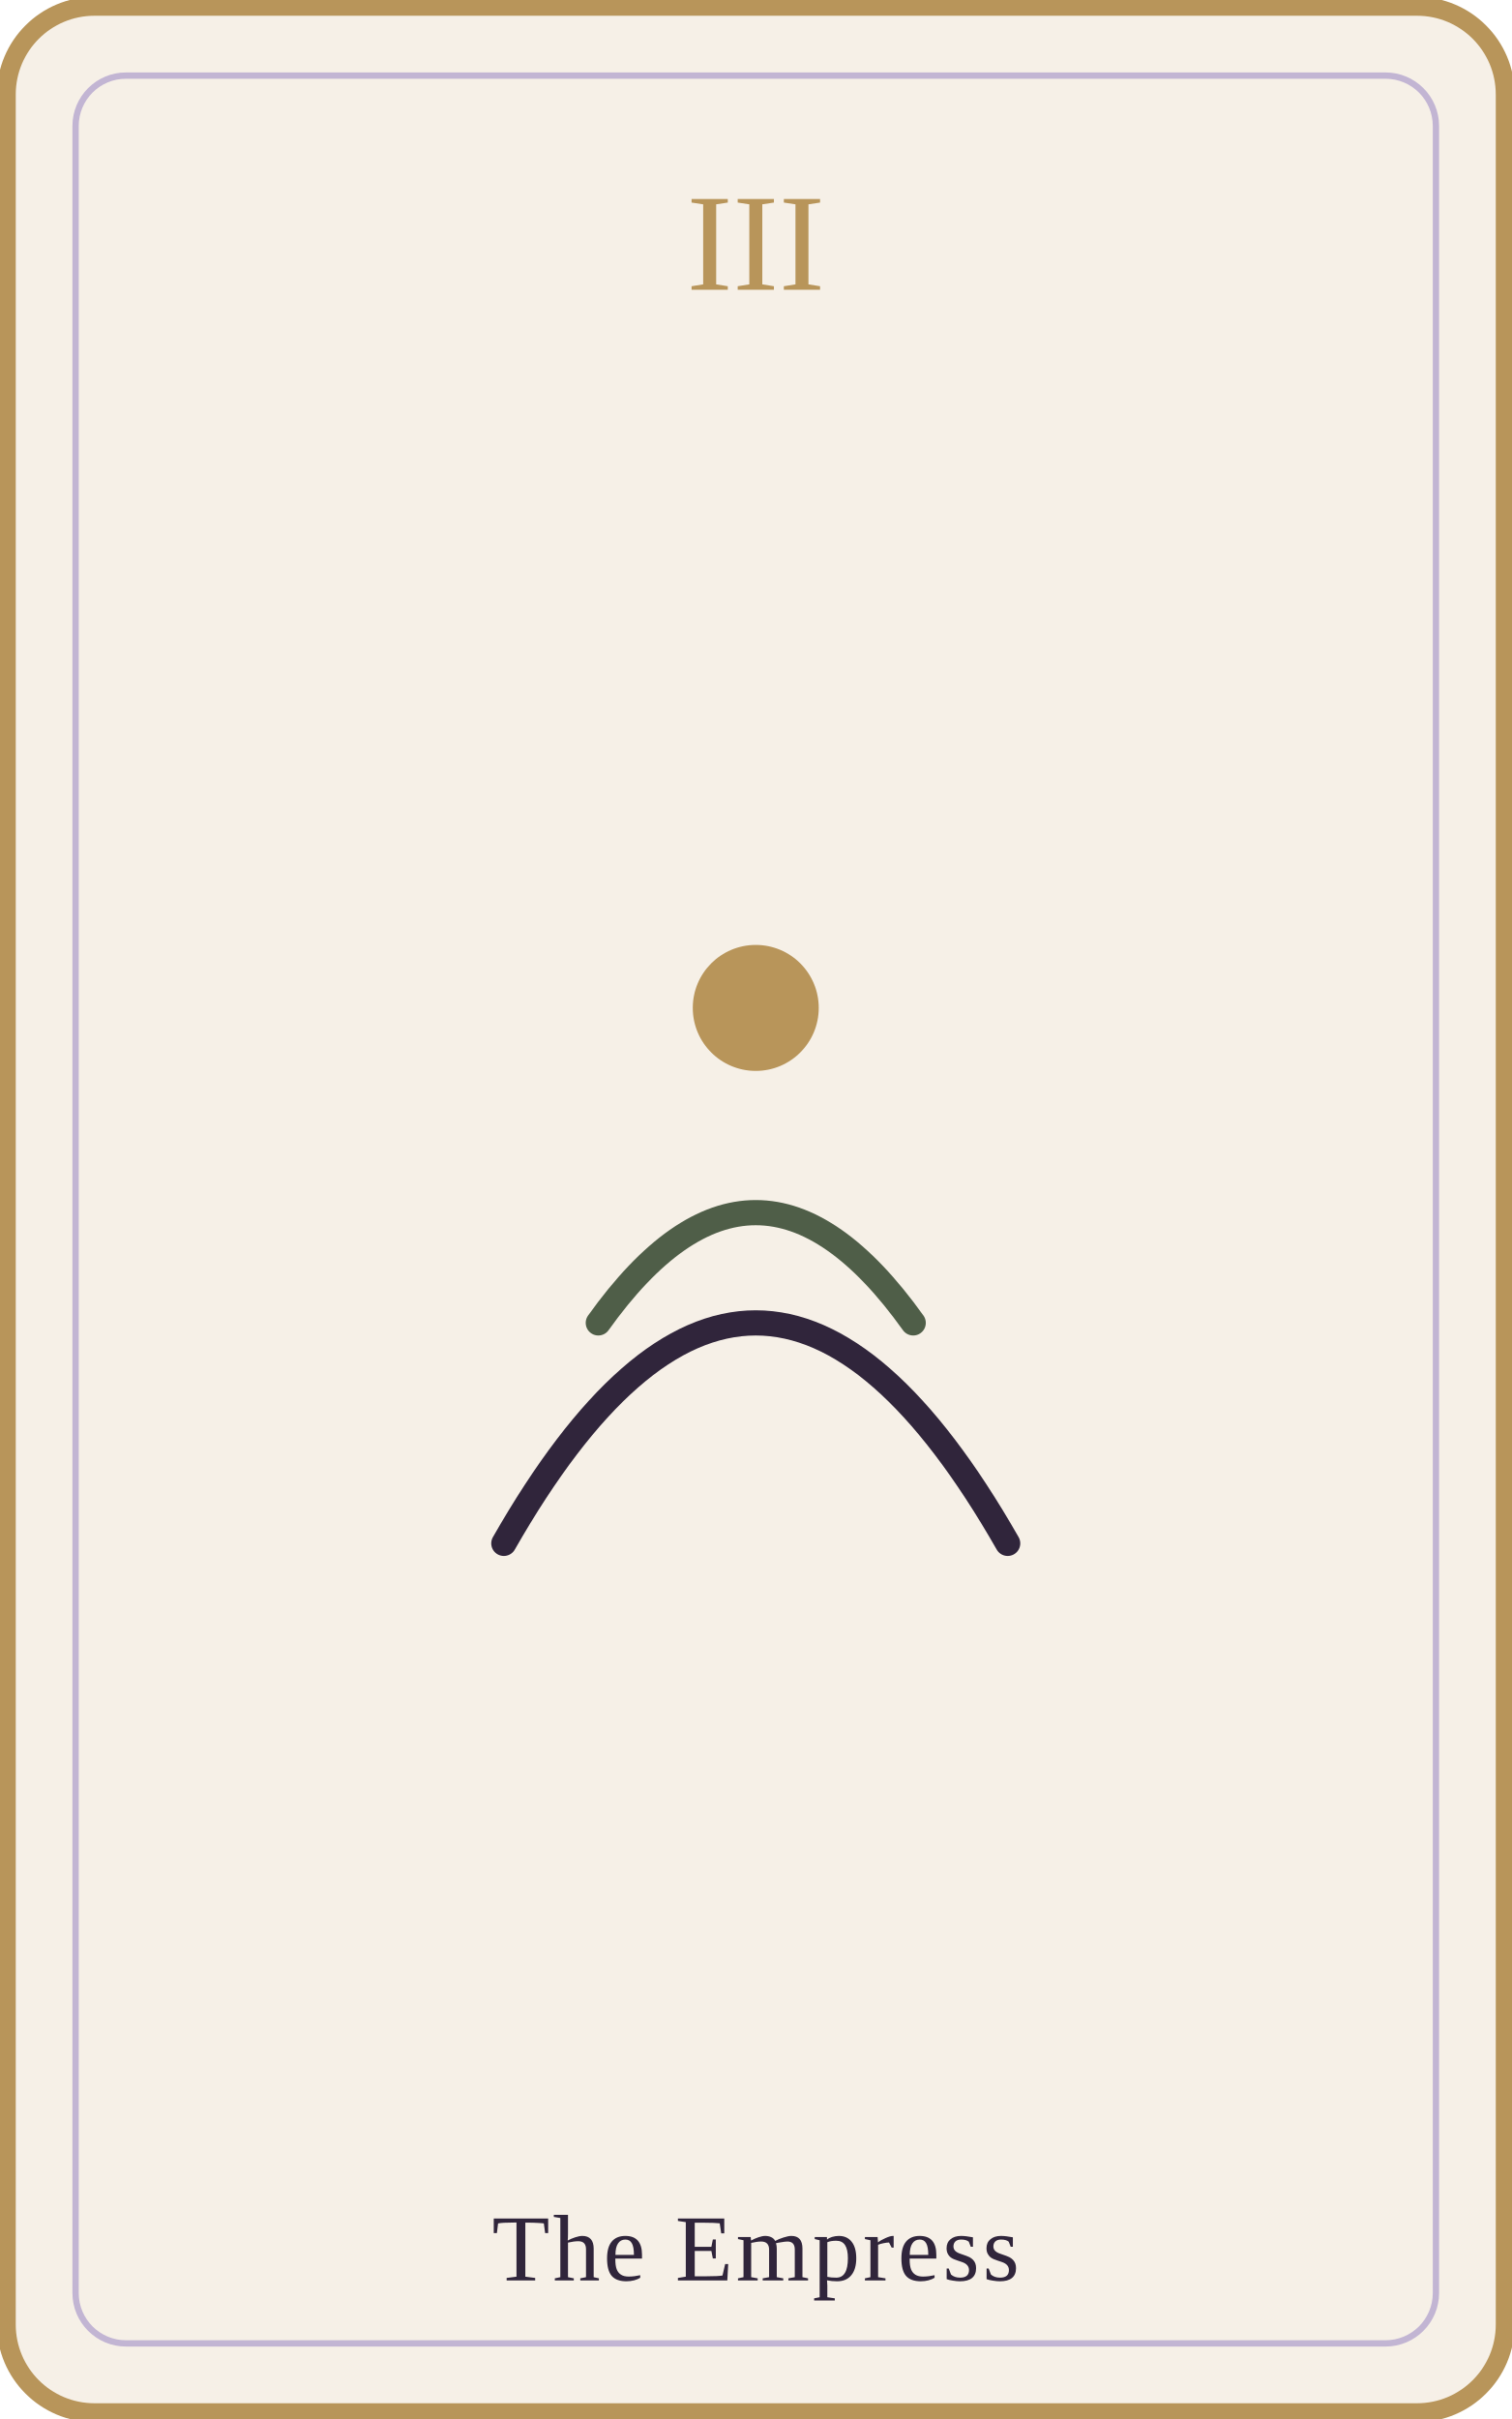
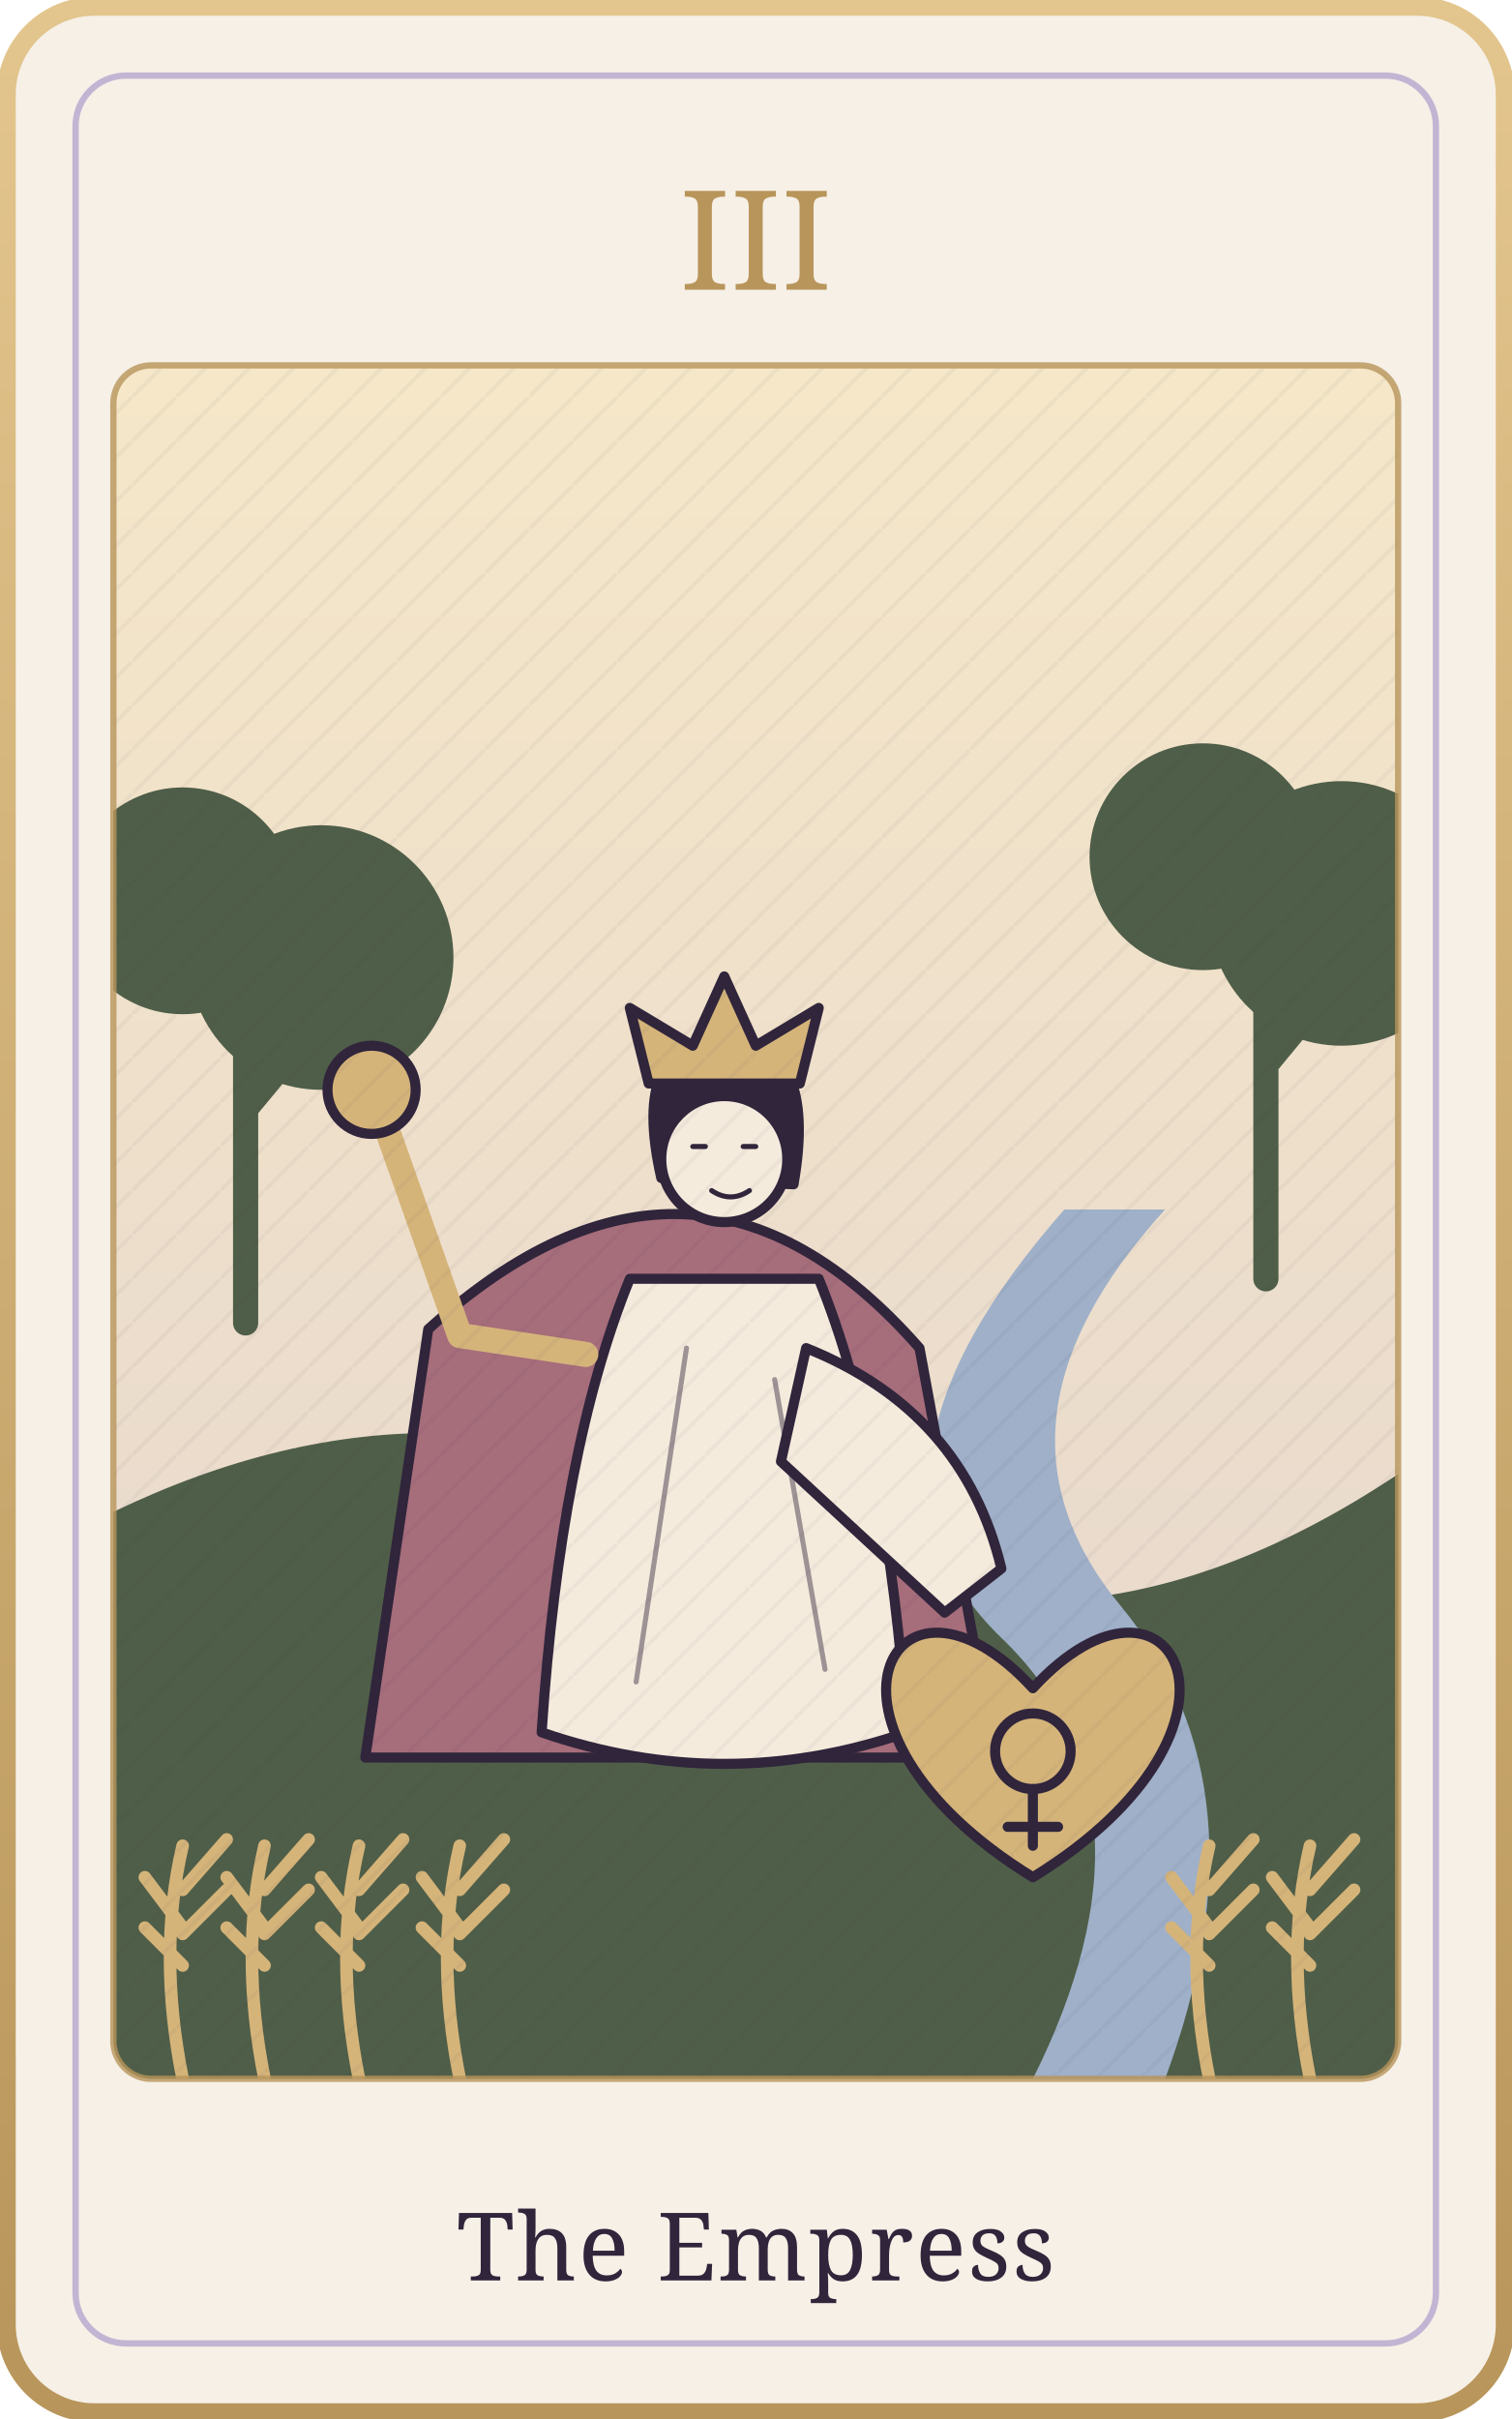
<svg xmlns="http://www.w3.org/2000/svg" viewBox="0 0 240 384" role="img" aria-label="The Empress">
-   <rect x="1" y="1" width="238" height="382" rx="14" fill="#f6f0e7" stroke="#b8955a" stroke-width="3" />
-   <rect x="12" y="12" width="216" height="360" rx="8" fill="none" stroke="#ac9bcb" stroke-width="1" opacity="0.7" />
-   <text x="120" y="46" text-anchor="middle" font-family="Georgia, 'Times New Roman', serif" font-size="22" fill="#b8955a">III</text>
-   <g stroke="#30253b" stroke-width="4" fill="none" stroke-linecap="round" stroke-linejoin="round">
-     <circle cx="120" cy="160" r="10" fill="#b8955a" stroke="none" />
-     <path d="M 80 245 q 40 -70 80 0" />
-     <path d="M 95 210 q 25 -35 50 0" stroke="#4f5e48" />
+   <defs>
+     <linearGradient id="gold" x2="0" y2="1">
+       <stop stop-color="#e3c68e" />
+       <stop offset="1" stop-color="#b8955a" />
+     </linearGradient>
+     <linearGradient id="sky" x2="0" y2="1">
+       <stop stop-color="#211b30" />
+       <stop offset="1" stop-color="#625173" />
+     </linearGradient>
+     <linearGradient id="day" x2="0" y2="1">
+       <stop stop-color="#f5e7c8" />
+       <stop offset="1" stop-color="#e5d6cf" />
+     </linearGradient>
+     <pattern id="engraving" width="7" height="7" patternUnits="userSpaceOnUse">
+       <path d="M0 7 L7 0" stroke="#30253b" opacity=".045" stroke-width=".6" />
+     </pattern>
+     <clipPath id="picture">
+       <rect x="18" y="58" width="204" height="272" rx="6" />
+     </clipPath>
+   </defs>
+   <rect x="1" y="1" width="238" height="382" rx="14" fill="#f6f0e7" stroke="url(#gold)" stroke-width="3" />
+   <rect x="12" y="12" width="216" height="360" rx="8" fill="none" stroke="#ac9bcb" opacity=".7" />
+   <text x="120" y="46" text-anchor="middle" font-family="Georgia,serif" font-size="22" fill="#b8955a">III</text>
+   <g clip-path="url(#picture)" stroke="#30253b" stroke-width="1.6" stroke-linejoin="round" stroke-linecap="round">
+     <rect x="18" y="58" width="204" height="272" fill="url(#day)" stroke="none" />
+     <path d="M39 145 v65 m0-48 l-14-15 m14 29 l19-23" fill="none" stroke="#4f5e48" stroke-width="4" />
+     <circle cx="29" cy="143" r="18" fill="#4f5e48" stroke="none" />
+     <circle cx="51" cy="152" r="21" fill="#4f5e48" stroke="none" />
+     <path d="M201 138 v65 m0-48 l-14-15 m14 29 l19-23" fill="none" stroke="#4f5e48" stroke-width="4" />
+     <circle cx="191" cy="136" r="18" fill="#4f5e48" stroke="none" />
+     <circle cx="213" cy="145" r="21" fill="#4f5e48" stroke="none" />
+     <path d="M18 240 Q72 214 120 242 T222 234 V330 H18 Z" fill="#4f5e48" stroke="none" />
+     <path d="M185 192 Q154 226 178 255 T185 330 H164 Q186 286 159 260 T169 192 Z" fill="#9fb0c8" stroke="none" />
+     <path d="M68 211 q42-38 78 3 l12 65 H58 Z" fill="#a66d7b" />
+     <path d="M100 203 Q89 230 86 275 Q115 285 144 275 Q141 230 130 203 Z" fill="#f5ebdd" />
+     <path d="M109 214 l-8 53 m22-48 l8 46" fill="none" stroke-width=".8" opacity=".45" />
+     <path d="M105 187 q-5-22 10-22 q15 0 11 23 Z" fill="#30253b" />
+     <circle cx="115" cy="184" r="10" fill="#f5ebdd" />
+     <path d="M110 182 h2 m6 0 h2 m-7 7 q3 2 6 0" fill="none" stroke-width=".8" />
+     <path d="M103 172 l-3-12 l10 6 l5-11 l5 11 l10-6 l-3 12 Z" fill="#d5b47a" />
+     <path d="M128 214 Q153 224 159 249 L150 256 L124 232 Z" fill="#f5ebdd" />
+     <path d="M93 215 l-20-3 l-12-34" fill="none" stroke="#d5b47a" stroke-width="4" />
+     <circle cx="59" cy="173" r="7" fill="#d5b47a" />
+     <path d="M164 268 c-22-24-39 6 0 30 c39-24 22-54 0-30 Z" fill="#d5b47a" />
+     <circle cx="164" cy="278" r="6" fill="none" />
+     <path d="M164 284 v9 m-4-3 h8" fill="none" />
+     <path d="M29 330 q-4-20 0-37 m0 13 l-6-8 m6 2 l7-8 m-7 20 l-6-6 m6 1 l7-7" fill="none" stroke="#d5b47a" stroke-width="2" />
+     <path d="M42 330 q-4-20 0-37 m0 13 l-6-8 m6 2 l7-8 m-7 20 l-6-6 m6 1 l7-7" fill="none" stroke="#d5b47a" stroke-width="2" />
+     <path d="M57 330 q-4-20 0-37 m0 13 l-6-8 m6 2 l7-8 m-7 20 l-6-6 m6 1 l7-7" fill="none" stroke="#d5b47a" stroke-width="2" />
+     <path d="M73 330 q-4-20 0-37 m0 13 l-6-8 m6 2 l7-8 m-7 20 l-6-6 m6 1 l7-7" fill="none" stroke="#d5b47a" stroke-width="2" />
+     <path d="M192 330 q-4-20 0-37 m0 13 l-6-8 m6 2 l7-8 m-7 20 l-6-6 m6 1 l7-7" fill="none" stroke="#d5b47a" stroke-width="2" />
+     <path d="M208 330 q-4-20 0-37 m0 13 l-6-8 m6 2 l7-8 m-7 20 l-6-6 m6 1 l7-7" fill="none" stroke="#d5b47a" stroke-width="2" />
+     <rect x="18" y="58" width="204" height="272" fill="url(#engraving)" stroke="none" />
  </g>
-   <text x="120" y="362" text-anchor="middle" font-family="Georgia, 'Times New Roman', serif" font-size="15" fill="#30253b" letter-spacing="0.5">The Empress</text>
+   <rect x="18" y="58" width="204" height="272" rx="6" fill="none" stroke="#b8955a" opacity=".8" />
+   <text x="120" y="362" text-anchor="middle" font-family="Georgia,serif" font-size="15" fill="#30253b" letter-spacing=".3">The Empress</text>
</svg>
